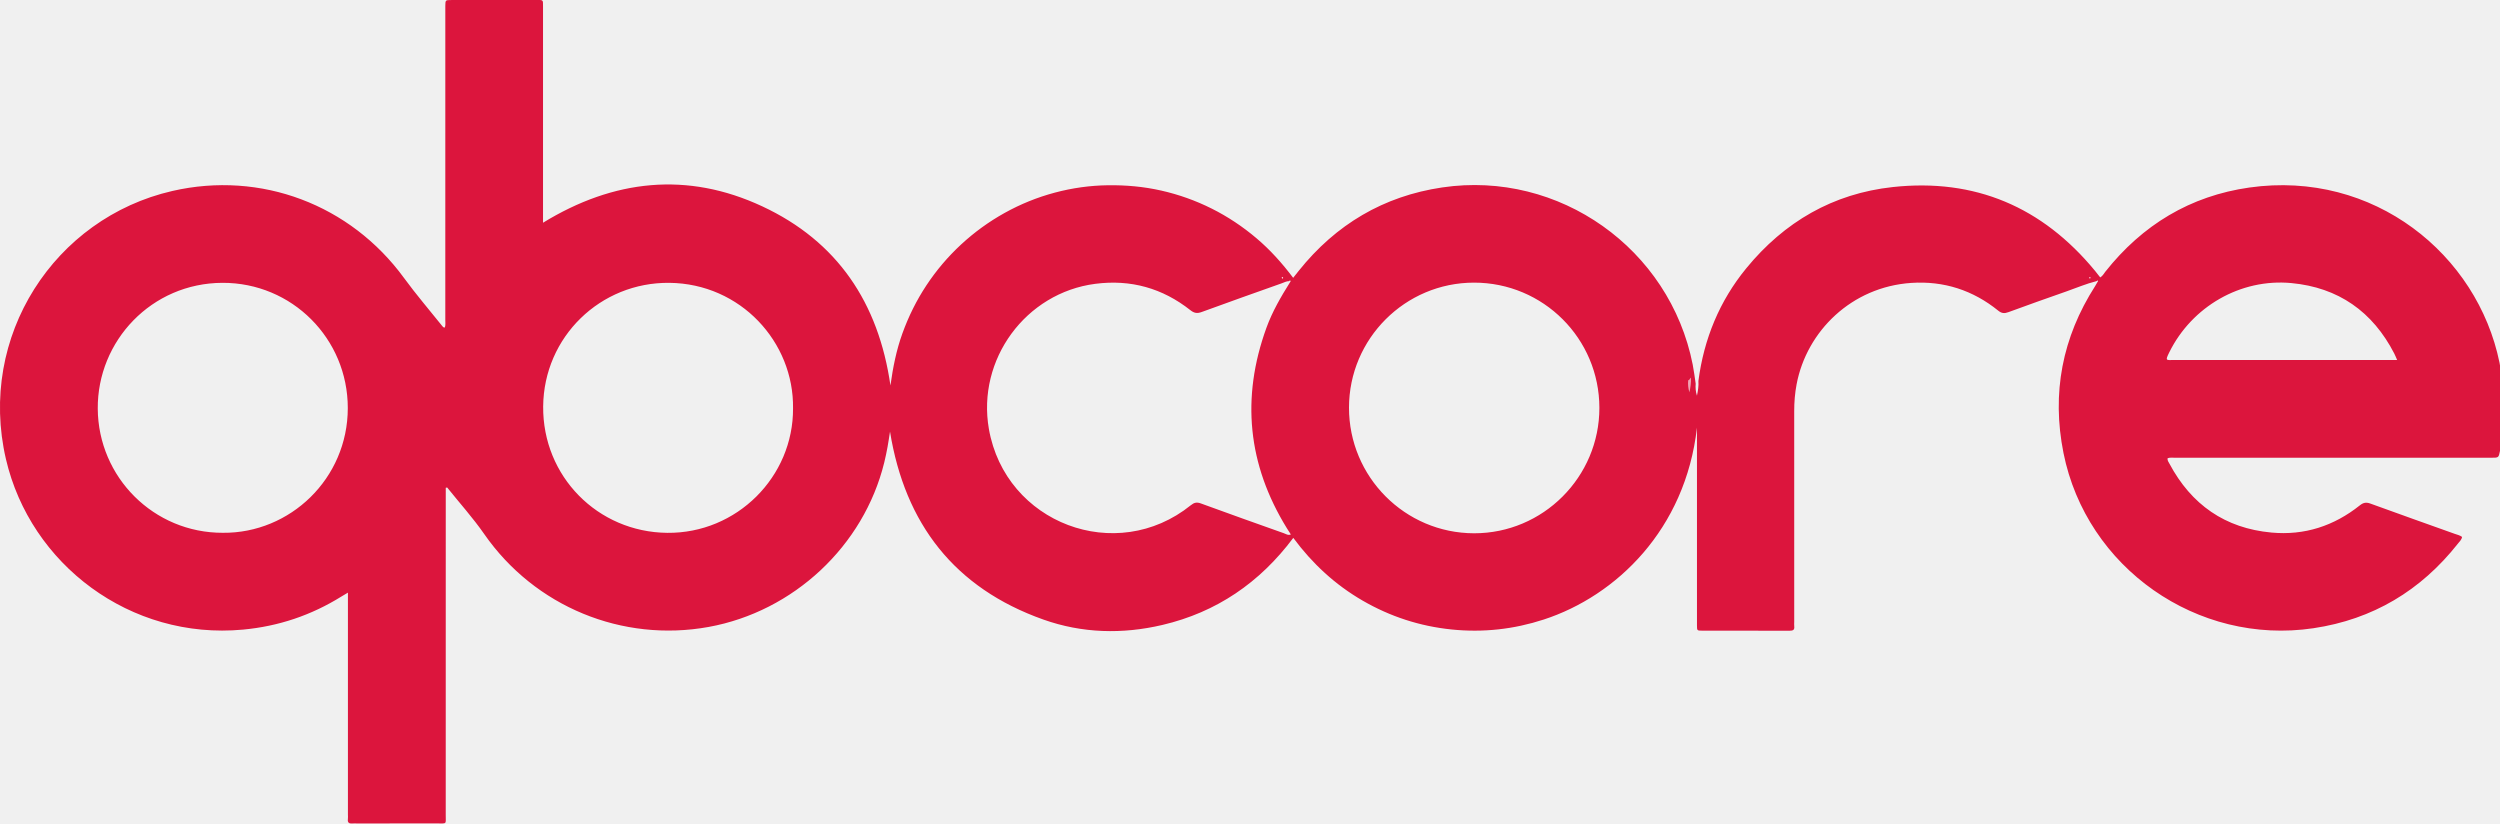
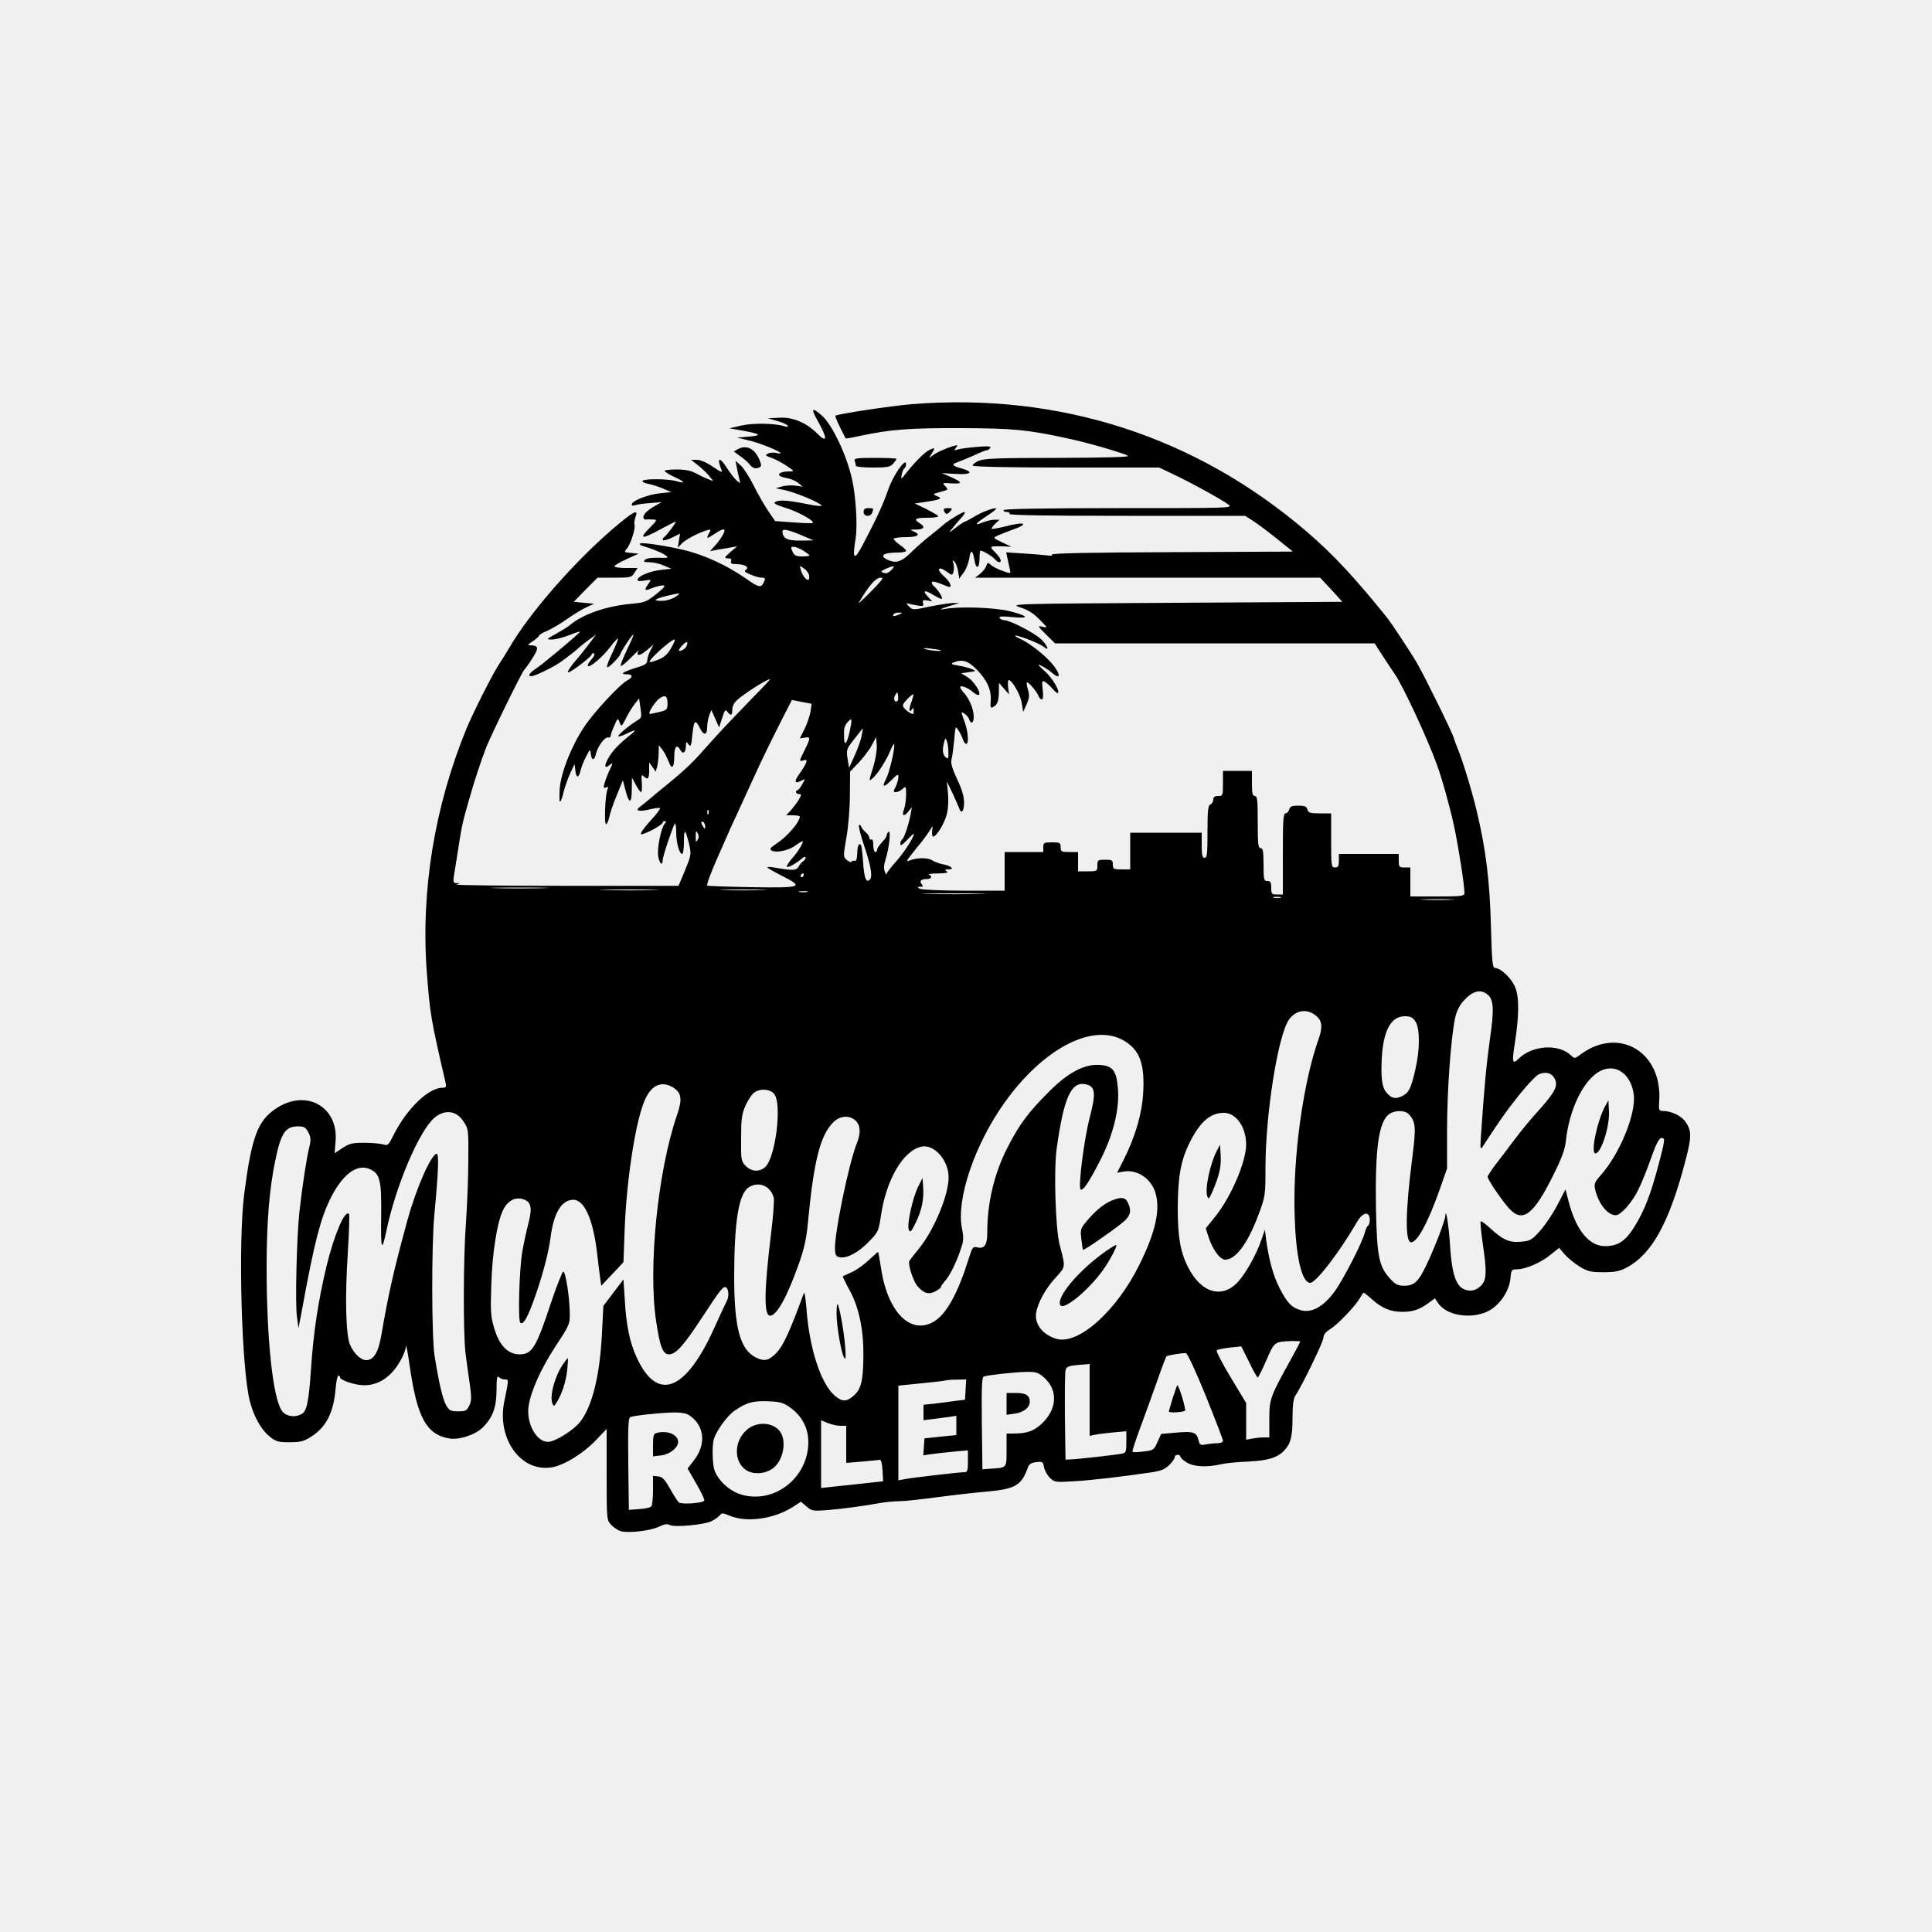
- <svg xmlns="http://www.w3.org/2000/svg" version="1.1" id="Layer_1" x="0px" y="0px" viewBox="0 0 3765.23 1240.26" style="enable-background:new 0 0 3765.23 1240.26;" xml:space="preserve">
-   <style type="text/css">
- 	.st0{fill:#DC153D;}
- 	.st1{fill:#F1A3B3;}
- 	.st2{fill:#FFFEFE;}
- 	.st3{fill:#FFFFFF;}
- </style>
-   <g>
-     <path class="st0" d="M2557.95,573.78c8.29-63.26,31.63-120.3,72.11-169.72c57.22-69.87,130.55-112.52,220.55-122.33   c123.85-13.49,225.35,29.99,304.52,125.97c2.7,3.28,5.27,6.66,8.01,10.13c3.76-2.24,5.35-5.67,7.57-8.47   c55.85-70.58,128-114.29,217.1-126.93c187.17-26.55,343.39,100.75,376.66,263.68c9.06,44.36,9.4,88.62,0.75,132.99   c-2.01,10.29-2.13,10.29-12.71,10.29c-158.66,0-317.33,0-475.99,0.04c-3.93,0-7.94-0.69-11.85,0.68c-0.7,3.36,1.41,5.79,2.76,8.33   c32.91,61.62,83.71,97.18,153.58,103.64c49.72,4.6,94.18-9.93,133.12-40.96c5.36-4.27,9.56-5,15.98-2.66   c42.21,15.42,84.6,30.35,126.9,45.53c3.72,1.34,7.73,2.1,11.09,4.67c-0.65,4.2-3.77,6.93-6.17,9.98   c-55.96,70.88-128.2,114.21-217.76,127.54c-174.73,26.02-341.74-91.01-376.36-263.89c-18.05-90.13-1.89-174.07,47.72-251.51   c1.25-1.96,2.34-4.02,3.5-6.04c0.59-0.79,1.44-1.63,0.05-2.35c-0.25-0.13-0.96,0.65-1.45,1.01c-15.54,3.85-30.23,10.19-45.28,15.45   c-29.23,10.22-58.4,20.59-87.46,31.28c-5.92,2.18-10.1,2-15.29-2.2c-38.18-30.91-82.13-45.1-131.03-41.84   c-89.96,6-157.52,72.74-172.69,152.49c-2.56,13.46-3.65,27.04-3.64,40.75c0.04,105.68,0.02,211.35,0.02,317.03   c0,2.33-0.23,4.69,0.04,7c0.66,5.5-2.05,6.59-6.98,6.57c-44-0.14-88.01-0.06-132.01-0.11c-7.38-0.01-7.49-0.16-7.51-7.89   c-0.07-18.33-0.02-36.67-0.02-55c0-75.34,0-150.68,0-226.02c0-5.61,0-11.23,0-16.84c-17.44,153.4-121.51,253.37-230.7,288.99   c-45.27,14.77-91.6,19.88-139.04,14.98c-47.77-4.93-92.35-19.45-133.87-43.51c-41.16-23.85-75.48-55.41-104.36-94.44   c-50.64,67.64-115.74,111.99-197.04,131.12c-60.39,14.21-120.9,12.65-179.36-8.1c-133.81-47.5-208.46-144.19-230.97-283.05   c-1.19,7.49-2.28,15.33-3.72,23.1c-1.46,7.85-3.06,15.68-4.97,23.44c-30.93,125.92-136.77,224.4-264.44,247.63   c-129.82,23.62-261.85-30.35-338.05-139.94c-17.02-24.47-37.13-46.79-55.81-70.1c-0.7,0.16-1.4,0.31-2.1,0.47   c0,3.79,0,7.58,0,11.36c0,160.35,0.02,320.69-0.04,481.04c-0.01,14.98,2.25,13.06-13.35,13.09c-40.34,0.09-80.67,0.03-121.01,0.03   c-2,0-4.01-0.15-6,0.03c-4.86,0.44-7.76-0.91-7-6.55c0.31-2.29,0.05-4.66,0.05-6.99c0-107.34,0-214.69,0-322.03   c0-3.51,0-7.02,0-12.08c-4.33,2.59-7.12,4.19-9.85,5.89c-45.47,28.28-94.77,44.84-148.18,49.81   c-169.64,15.78-320.08-98.22-357-256.67c-43.13-185.1,73.09-363.24,250.72-403.99c133.2-30.56,268.04,20.52,348.68,130.9   c18.27,25,38.5,48.57,57.87,72.77c0.73,0.92,1.46,2.25,3.78,1.9c1.23-3.64,0.65-7.58,0.65-11.39   c0.03-155.68,0.03-311.36,0.03-467.04c0-2-0.03-4,0-6c0.14-8.6,0.15-8.68,8.9-8.69C722.25,0,764.92,0.01,807.59,0.02   c10.88,0,10.25-0.9,10.25,10.26c0,104.34,0,208.68,0,313.03c0,3.65,0,7.31,0,12.15c106.25-65.16,217.1-77.38,330.06-24.76   c113.29,52.77,175.31,145.42,193.18,269.86c3.79-27.44,8.99-53.42,18.06-78.52c9.22-25.51,21.14-49.61,36.08-72.22   c14.95-22.63,32.37-43.17,52.28-61.6c19.91-18.42,41.71-34.22,65.4-47.43c23.98-13.36,49.24-23.59,75.73-30.67   c26.18-7,52.83-10.74,79.97-11.11c27.1-0.36,53.87,2.02,80.35,8.01c26.46,5.99,51.78,15.02,76.01,27.14   c24.25,12.13,46.63,27.09,67.34,44.61c20.64,17.46,38.6,37.43,55.33,59.67c3.24-4.08,5.87-7.42,8.52-10.73   c55.79-69.66,127.61-112.32,215.91-125.41c176.11-26.1,342.88,92.22,377.33,266.87c1.87,9.47,2.99,19.08,4.46,28.63   c-0.46,6.11-0.06,12.14,1.91,18.13C2557.28,588.56,2558.55,581.27,2557.95,573.78z M1941.55,423.43   c-4.13-0.01-7.69,2.02-11.42,3.35c-40.13,14.28-80.3,28.44-120.28,43.13c-6.81,2.5-11.31,1.76-16.99-2.72   c-42.08-33.21-89.83-46.61-143.11-39.74c-105.02,13.54-178.66,113.9-160.41,218.56c24.81,142.2,191.83,205.38,304.15,114.9   c5.08-4.09,8.98-4.94,15.09-2.7c41.56,15.21,83.25,30.06,124.96,44.86c3.11,1.1,6.24,3.59,10.61,1.91   c-2.24-3.51-4.24-6.54-6.14-9.63c-58.83-95.57-68.92-196.12-30.69-301.55c8.9-24.56,21.96-46.99,35.79-69.01   c0.46-0.65,1.13-1.43,0.33-2.09C1942.67,422.06,1941.96,422.59,1941.55,423.43z M2408.82,614.25   c-0.07-104.33-84.53-188.66-188.87-188.58c-103.74,0.08-188.13,84.45-188.24,188.2c-0.11,104.32,84.26,189.11,188.36,189.3   C2323.96,803.35,2408.88,718.35,2408.82,614.25z M335.51,802.44c101.31,0.99,188.25-81.52,188.3-187.83   c0.05-104.69-84.12-188.96-188.73-188.64c-106.74,0.33-188.57,87.47-187.85,189.55C147.96,719.05,231.75,802.67,335.51,802.44z    M1194.39,614.93c1.38-99.74-78.91-187.79-186.22-188.95c-103.88-1.12-189.18,81.36-190.11,186.13   c-0.93,105.44,82.26,189.34,186.83,190.4C1109.73,803.58,1195,718.04,1194.39,614.93z M3610.32,542.2c-1.9-4.3-2.95-7.06-4.3-9.67   c-32.57-63.24-84.22-99.53-154.96-106.19c-76.54-7.21-149.91,35.36-183.98,104.4c-6.62,13.41-4.38,11.45,6.98,11.45   c108.23,0.02,216.46,0.01,324.69,0.01C3602.06,542.2,3605.37,542.2,3610.32,542.2z" />
-     <path class="st1" d="M2546.62,568.74c0.6,7.49-0.67,14.79-2.19,22.16c-1.97-6-2.37-12.02-1.91-18.13   C2544.89,572.44,2545,569.83,2546.62,568.74z" />
-     <path class="st2" d="M1930.22,418.39c0.41-0.84,1.12-1.37,1.89-0.73c0.8,0.66,0.13,1.44-0.33,2.09   C1931.26,419.3,1930.74,418.84,1930.22,418.39z" />
-     <path class="st3" d="M3146.3,418.34c0.5-0.36,1.2-1.13,1.45-1.01c1.39,0.72,0.54,1.56-0.05,2.35   C3147.21,419.27,3146.74,418.82,3146.3,418.34z" />
+ <svg xmlns="http://www.w3.org/2000/svg" version="1.0" width="1000pt" height="1000pt" viewBox="0 0 1000 1000" preserveAspectRatio="xMidYMid meet">
+   <g transform="translate(0,1000) scale(0.1,-0.1)" fill="#000000" stroke="none">
+     <path d="M4720 7908 c-111 -9 -386 -51 -396 -60 -3 -4 20 -55 53 -117 1 -2 35 4 75 13 156 33 253 41 518 40 272 -1 344 -7 555 -53 101 -21 287 -75 313 -90 11 -7 -105 -10 -359 -11 -315 0 -383 -3 -413 -15 -20 -9 -34 -20 -31 -25 4 -6 187 -10 486 -10 l479 0 67 -32 c87 -40 261 -136 292 -160 23 -18 9 -18 -567 -18 -383 0 -593 -4 -597 -10 -3 -5 3 -10 15 -10 12 0 18 -4 15 -10 -4 -7 201 -10 607 -10 l613 0 36 -23 c20 -12 75 -53 124 -92 l87 -70 -626 -3 c-405 -1 -625 -6 -621 -12 4 -6 -5 -8 -22 -5 -15 2 -70 7 -121 10 l-94 6 7 -33 c4 -18 9 -43 12 -55 5 -23 5 -23 -38 -8 -24 9 -51 22 -60 31 -16 14 -18 14 -24 -5 -3 -11 -18 -30 -32 -41 l-26 -20 893 0 893 0 58 -62 57 -63 -861 -5 c-856 -5 -862 -5 -806 -24 40 -12 70 -32 100 -63 43 -43 43 -44 15 -37 -27 6 -26 5 18 -40 l47 -46 827 0 827 0 44 -68 c24 -37 51 -78 61 -92 44 -65 165 -325 216 -464 27 -73 65 -208 90 -321 22 -101 54 -306 54 -347 0 -16 -13 -18 -140 -18 l-140 0 0 75 0 75 -30 0 c-28 0 -30 3 -30 35 l0 35 -155 0 -155 0 0 -35 c0 -28 -4 -35 -20 -35 -19 0 -20 7 -20 140 l0 140 -59 0 c-50 0 -59 3 -64 20 -4 16 -14 20 -47 20 -33 0 -43 -4 -47 -20 -3 -11 -12 -20 -19 -20 -12 0 -14 -38 -14 -210 l0 -210 -30 0 c-28 0 -30 3 -30 35 0 28 -4 35 -20 35 -18 0 -20 7 -20 85 0 69 -3 85 -15 85 -13 0 -15 22 -15 135 0 113 -2 135 -15 135 -12 0 -15 14 -15 65 l0 65 -75 0 -75 0 0 -65 c0 -63 -1 -65 -25 -65 -18 0 -25 -5 -25 -19 0 -10 -7 -21 -15 -25 -12 -4 -15 -30 -15 -141 0 -113 -2 -135 -15 -135 -12 0 -15 14 -15 65 l0 65 -185 0 -185 0 0 -95 0 -95 -45 0 c-41 0 -45 2 -45 25 0 23 -4 25 -40 25 -38 0 -40 -2 -40 -30 0 -29 -1 -30 -50 -30 l-50 0 0 50 0 50 -45 0 c-41 0 -45 2 -45 25 0 23 -4 25 -45 25 -41 0 -45 -2 -45 -25 l0 -25 -100 0 -100 0 0 -100 0 -100 -212 0 c-120 0 -220 5 -228 10 -13 8 -12 10 4 10 14 0 16 3 7 13 -14 17 -4 27 26 27 24 0 31 15 11 23 -7 3 14 6 47 6 43 1 56 4 45 11 -12 8 -10 10 8 10 35 0 17 18 -26 26 -20 4 -47 14 -59 22 -23 14 -80 13 -118 -3 -15 -7 -12 2 15 35 19 25 37 47 40 50 11 11 57 76 64 90 3 8 4 0 1 -17 -2 -18 0 -33 5 -33 17 0 57 65 70 113 8 29 10 72 7 110 l-6 62 29 -60 c15 -33 31 -68 34 -77 11 -34 26 -18 26 27 0 32 -11 70 -36 122 -26 56 -34 84 -29 102 4 14 10 60 14 101 6 73 6 74 22 50 9 -14 19 -35 23 -47 4 -13 12 -23 17 -23 15 0 10 67 -10 119 -18 49 -18 49 0 38 11 -7 22 -20 25 -29 9 -29 24 -21 24 12 0 38 -22 92 -49 122 -12 12 -21 26 -21 31 0 13 42 -3 67 -26 13 -11 26 -17 30 -13 12 12 -27 71 -60 92 l-32 19 40 6 c39 5 39 6 15 16 -14 6 -45 14 -70 18 -36 6 -41 9 -25 16 46 18 74 10 120 -36 54 -55 77 -106 73 -162 -3 -35 -1 -40 13 -32 22 11 29 32 29 82 l1 42 26 -30 26 -29 -5 37 c-2 20 -1 37 3 37 17 0 59 -72 67 -116 l8 -49 18 40 c14 32 15 47 7 74 -6 19 -8 37 -6 39 6 6 53 -49 60 -70 4 -10 11 -18 17 -18 7 0 9 17 5 50 -5 45 -4 49 11 41 9 -5 27 -21 40 -36 13 -15 25 -25 28 -22 11 10 -29 77 -65 110 -23 20 -39 37 -36 37 9 0 49 -24 72 -44 40 -34 45 -12 8 37 -38 50 -125 119 -178 142 -18 8 -27 14 -20 15 21 0 127 -42 146 -58 32 -28 19 8 -15 40 -35 33 -161 98 -190 98 -9 0 -20 5 -24 11 -5 9 12 10 66 5 91 -9 86 5 -12 30 -76 20 -266 26 -338 12 -40 -8 -16 4 40 20 l35 10 -30 1 c-16 0 -70 -8 -120 -18 -89 -19 -90 -19 -110 0 -14 14 -15 19 -5 15 8 -2 30 -7 49 -10 29 -5 33 -3 29 12 -4 15 -1 18 21 14 l26 -5 -24 27 c-29 31 -14 34 31 6 18 -11 37 -20 41 -20 11 0 -13 42 -36 63 -11 9 -17 20 -13 24 6 6 21 2 79 -22 30 -13 19 21 -18 53 -41 36 -28 55 15 23 28 -20 29 -20 35 -1 4 11 3 30 0 43 -6 17 -5 20 5 10 7 -7 16 -29 19 -50 l6 -38 24 33 c13 18 25 51 28 72 7 49 18 44 27 -10 8 -51 26 -43 26 11 0 21 2 39 5 39 13 0 62 -30 74 -44 8 -9 17 -16 22 -16 17 0 9 22 -20 51 -32 32 -31 33 44 31 l40 -2 -48 23 c-47 22 -48 23 -25 34 13 6 46 19 73 29 98 34 73 47 -37 18 -33 -8 -62 -13 -65 -11 -2 3 6 14 18 26 l23 21 -27 0 c-15 0 -43 -7 -63 -15 -46 -19 -35 -4 26 36 28 18 48 34 46 37 -8 7 -79 -20 -118 -45 -21 -12 -40 -23 -44 -23 -3 0 -25 -14 -48 -32 -34 -27 -38 -28 -21 -8 11 14 33 40 49 58 17 17 24 32 17 32 -11 0 -98 -54 -111 -69 -3 -3 -30 -25 -60 -49 -30 -23 -75 -63 -100 -87 -52 -52 -79 -62 -120 -45 -52 22 -31 40 46 40 24 0 44 4 44 9 0 5 -15 19 -34 32 -19 13 -32 27 -30 31 3 4 32 8 65 8 61 0 77 13 37 30 -20 8 -18 9 15 9 41 1 48 14 17 33 -33 21 -23 28 41 28 33 0 58 4 55 9 -3 5 -32 21 -63 37 l-58 28 55 8 c78 12 91 18 60 30 -24 10 -24 11 18 22 41 11 42 12 25 29 -17 18 -16 19 34 15 59 -3 56 6 -10 35 l-42 18 73 -4 c79 -5 94 10 30 28 -48 13 -55 22 -26 31 12 4 51 20 85 35 33 16 66 29 72 29 5 0 13 5 17 12 5 8 -12 10 -67 5 -41 -3 -85 -9 -99 -13 -22 -7 -24 -6 -12 9 12 14 11 15 -15 8 -42 -13 -86 -33 -108 -50 -19 -16 -19 -15 -2 12 19 30 16 33 -16 16 -25 -14 -68 -57 -114 -114 -29 -38 -31 -38 -26 -12 3 15 9 30 14 33 5 3 9 13 9 22 -1 37 -68 -59 -94 -136 -26 -75 -59 -146 -133 -287 -43 -80 -52 -70 -34 40 10 68 1 220 -20 310 -28 122 -103 279 -154 323 -54 48 -60 39 -20 -31 48 -86 47 -112 -2 -64 -58 59 -129 89 -199 85 l-59 -3 48 -14 c26 -7 50 -18 54 -24 4 -7 -2 -8 -18 -3 -51 16 -165 17 -224 3 l-60 -14 69 -12 c94 -17 103 -25 31 -31 l-60 -5 58 -14 c55 -12 167 -57 167 -67 0 -2 -11 -2 -24 2 -14 3 -32 1 -42 -4 -14 -8 -12 -11 17 -21 19 -6 54 -25 79 -41 42 -28 43 -30 18 -30 -63 0 -77 -24 -19 -34 21 -3 49 -15 62 -25 l24 -20 -35 5 c-19 3 -51 2 -70 -3 l-35 -10 52 -11 c56 -13 176 -63 186 -79 3 -5 -33 -1 -81 9 -97 19 -140 22 -161 9 -9 -6 8 -15 56 -30 65 -20 150 -67 140 -78 -3 -2 -48 -1 -100 3 l-95 7 -35 51 c-19 28 -53 87 -75 131 -22 44 -52 91 -67 105 l-28 25 6 -31 c3 -18 9 -45 13 -60 7 -29 7 -29 -13 -11 -12 10 -33 38 -49 63 -40 63 -56 58 -29 -10 6 -14 -5 -9 -45 18 -32 22 -64 36 -82 36 l-31 0 37 -29 c20 -16 46 -41 57 -55 l21 -26 -25 9 c-13 5 -42 19 -63 30 -27 15 -57 21 -101 21 -35 0 -63 -3 -63 -7 1 -5 23 -19 51 -32 56 -26 60 -36 8 -21 -42 12 -166 13 -173 1 -3 -5 10 -12 29 -15 20 -4 54 -15 77 -25 l43 -18 -57 -6 c-63 -6 -148 -39 -148 -58 0 -7 7 -8 18 -4 9 4 44 9 77 11 l60 5 -30 -17 c-42 -23 -65 -45 -65 -61 0 -8 6 -13 13 -12 6 1 23 1 37 0 23 -1 22 -3 -20 -46 -55 -56 -38 -57 58 -5 40 22 76 40 79 40 7 0 -47 -72 -61 -82 -6 -4 -7 -10 -4 -14 4 -3 25 3 48 14 l40 20 -6 -37 -6 -36 20 21 c20 21 86 56 130 69 21 6 23 5 13 -13 -17 -32 -14 -33 25 -7 36 24 54 31 54 19 0 -12 -24 -51 -49 -78 l-26 -29 40 8 c22 3 54 9 70 12 l30 5 -35 -30 c-32 -28 -33 -31 -13 -32 16 0 21 -4 17 -15 -5 -11 2 -15 27 -15 44 0 70 -16 50 -29 -11 -7 -6 -13 24 -25 20 -9 46 -16 56 -16 22 0 23 -4 9 -30 -12 -23 -27 -19 -90 26 -96 67 -216 123 -324 148 -87 21 -215 40 -223 33 -3 -4 0 -8 8 -11 49 -14 109 -38 125 -51 17 -12 13 -14 -38 -12 -35 1 -62 -3 -69 -10 -10 -11 -6 -13 23 -13 19 0 53 -8 74 -17 l39 -17 -55 -6 c-57 -6 -120 -33 -120 -51 0 -7 13 -9 36 -4 36 6 36 6 20 -17 -24 -34 -20 -39 19 -22 19 7 44 14 56 14 16 0 9 -10 -33 -44 -51 -41 -61 -45 -129 -51 -132 -12 -252 -54 -320 -111 -8 -8 -40 -27 -70 -44 -53 -29 -53 -30 -21 -30 18 0 60 11 95 25 34 14 55 19 47 12 -46 -44 -190 -163 -222 -185 -37 -24 -49 -42 -28 -42 19 0 121 50 157 77 56 42 74 56 92 73 9 8 32 26 51 40 l35 25 -30 -40 c-16 -22 -51 -66 -78 -97 -27 -32 -43 -58 -36 -58 15 0 116 77 122 93 2 7 8 9 12 4 5 -4 -2 -18 -15 -32 -13 -14 -20 -28 -17 -32 10 -10 77 47 117 100 19 25 36 44 38 42 3 -2 -10 -34 -27 -71 -40 -85 -39 -96 4 -54 19 19 35 38 35 42 0 5 16 32 35 61 45 66 44 55 -1 -39 -20 -42 -34 -78 -31 -81 3 -3 27 17 54 44 26 26 45 44 41 39 -5 -6 -8 -14 -8 -18 0 -15 18 -8 51 19 l32 27 -17 -32 c-9 -17 -16 -40 -16 -51 0 -16 -12 -24 -57 -37 -68 -21 -88 -34 -50 -34 33 0 35 -15 5 -31 -38 -19 -174 -165 -224 -241 -67 -100 -120 -236 -127 -320 -2 -38 -2 -68 2 -68 3 0 12 22 18 50 7 27 22 71 34 97 l23 48 4 -32 c4 -42 18 -42 27 -1 4 18 17 50 29 73 21 39 21 40 24 13 4 -36 19 -36 27 1 8 37 47 89 63 84 6 -3 12 1 13 9 0 7 9 31 19 53 17 39 18 40 27 16 10 -24 10 -23 33 21 12 25 33 59 45 74 l23 29 7 -50 c7 -41 5 -51 -10 -60 -38 -22 -105 -76 -105 -85 0 -4 18 0 40 11 55 27 59 24 14 -12 -22 -17 -51 -44 -67 -61 -49 -53 -75 -123 -32 -88 19 16 19 11 -1 -28 -8 -18 -19 -46 -24 -63 -8 -26 -7 -30 7 -25 12 5 13 2 7 -11 -12 -28 -18 -187 -6 -179 5 3 12 20 16 38 3 18 20 68 38 111 l32 78 12 -46 c19 -77 34 -79 34 -4 l1 64 20 -37 c11 -21 23 -38 27 -38 4 0 6 21 4 48 -3 38 -2 45 9 35 22 -22 29 -15 29 29 l0 42 17 -24 17 -24 7 24 c4 14 7 45 8 69 l1 44 19 -24 c10 -13 24 -41 32 -61 16 -45 29 -32 29 29 0 48 14 63 30 33 14 -26 30 -17 30 18 1 25 2 25 14 9 12 -15 14 -8 20 54 8 73 15 78 40 28 18 -37 36 -35 36 5 0 19 5 47 11 63 l11 28 20 -45 20 -45 16 49 c13 41 17 46 27 32 16 -21 25 -20 25 3 0 34 11 50 59 84 62 46 149 95 134 77 -6 -8 -67 -71 -134 -140 -67 -69 -147 -154 -178 -190 -80 -91 -115 -126 -211 -205 -47 -38 -94 -77 -105 -87 -11 -9 -29 -24 -40 -32 -31 -22 -11 -29 45 -16 28 7 53 10 56 7 3 -3 -20 -34 -52 -68 -32 -35 -52 -65 -46 -67 14 -4 112 48 112 60 0 4 5 8 11 8 8 0 8 -4 -1 -14 -19 -24 -40 -128 -33 -168 6 -38 23 -53 23 -20 0 19 54 179 63 189 4 3 7 -16 7 -44 0 -54 16 -113 31 -113 5 0 9 28 9 62 0 72 7 70 26 -8 13 -56 12 -59 -20 -138 l-34 -81 -586 0 c-322 0 -576 3 -564 7 22 6 22 6 2 7 -21 1 -21 2 -7 84 7 45 18 114 24 152 6 39 17 90 24 115 7 25 18 63 24 85 24 87 63 203 87 265 32 79 183 387 198 404 6 6 26 33 43 61 33 51 31 64 -12 65 -16 0 -14 4 13 21 17 12 32 25 32 29 0 4 18 15 40 24 22 9 69 36 105 62 36 25 82 53 103 62 l37 17 -52 5 -53 5 61 63 62 62 87 0 c82 0 89 1 104 25 l16 25 -60 0 c-33 0 -60 4 -60 9 0 4 28 21 63 37 l62 28 -38 4 c-36 3 -38 5 -24 20 20 22 48 108 41 125 -2 7 0 26 5 40 18 46 -10 31 -119 -62 -204 -176 -432 -437 -535 -616 -16 -27 -40 -65 -52 -83 -31 -46 -135 -252 -168 -332 -166 -405 -237 -839 -206 -1260 17 -221 20 -240 98 -577 4 -19 1 -23 -16 -23 -73 0 -184 -107 -253 -243 -28 -56 -31 -58 -56 -50 -15 4 -59 8 -98 8 -60 0 -77 -4 -111 -27 l-41 -27 5 62 c15 182 -157 274 -312 167 -92 -63 -123 -147 -161 -440 -32 -251 -14 -912 30 -1076 21 -78 58 -144 100 -178 34 -28 45 -31 104 -31 57 0 74 4 113 29 77 49 116 125 126 248 3 38 10 68 14 68 5 0 9 -4 9 -9 0 -15 78 -41 126 -41 79 0 148 50 194 141 11 21 21 49 21 61 1 13 10 -34 20 -105 38 -262 85 -350 201 -372 51 -10 136 17 175 55 53 52 73 105 73 195 0 61 3 76 12 67 7 -7 21 -12 31 -12 21 0 21 3 -3 -115 -39 -192 86 -366 245 -340 62 9 164 72 228 139 l57 60 0 -236 c0 -235 0 -235 24 -261 13 -14 36 -29 51 -33 42 -10 154 3 196 24 26 13 42 16 55 9 24 -14 181 1 218 20 17 9 36 23 42 30 9 13 15 13 50 -2 87 -37 228 -18 326 44 l44 28 29 -25 c27 -23 33 -24 110 -18 82 7 178 20 274 37 30 5 75 9 100 9 25 0 114 10 196 21 83 11 198 24 257 29 142 13 175 32 207 121 7 21 18 28 45 31 32 4 35 2 40 -27 4 -18 17 -42 31 -55 23 -22 30 -23 123 -17 89 5 236 22 401 46 48 7 71 16 92 37 16 15 29 34 29 41 0 7 7 13 15 13 8 0 15 -5 15 -10 0 -6 15 -19 33 -30 36 -22 103 -26 177 -9 25 6 88 12 141 14 102 5 151 20 186 57 34 36 43 72 43 171 0 62 5 99 14 112 33 48 146 280 146 301 0 15 11 29 33 43 39 24 124 112 152 156 10 17 20 32 22 34 1 2 21 -13 44 -34 53 -47 96 -65 158 -65 55 0 89 12 137 47 l31 23 17 -25 c46 -70 191 -87 275 -32 53 36 93 99 99 160 4 44 6 47 33 47 45 0 126 35 174 75 l45 36 30 -35 c17 -19 52 -47 78 -63 40 -24 57 -28 122 -28 59 0 84 5 119 24 131 69 221 232 305 554 32 122 32 153 2 198 -23 34 -75 59 -122 59 -17 0 -19 6 -16 49 18 255 -207 390 -406 244 -30 -23 -33 -23 -49 -7 -64 63 -202 55 -274 -17 -31 -31 -34 -16 -18 83 22 142 23 238 1 289 -20 47 -75 99 -104 99 -13 0 -16 33 -21 218 -6 230 -26 396 -73 592 -25 106 -75 269 -99 325 -7 17 -16 41 -20 55 -8 29 -153 324 -192 390 -30 52 -133 208 -156 236 -165 205 -280 328 -412 441 -575 494 -1281 722 -2045 661z m-563 -682 l54 -23 -67 -1 c-69 -1 -93 11 -94 47 0 16 30 10 107 -23z m1 -76 c17 -11 32 -22 32 -25 0 -3 -17 -5 -38 -5 -32 0 -41 5 -50 25 -10 21 -9 25 6 25 9 0 32 -9 50 -20z m30 -129 c6 -42 -29 -19 -43 29 -7 24 -7 24 16 8 13 -8 25 -25 27 -37z m425 28 c-15 -15 -27 -19 -40 -14 -16 6 -14 9 12 21 44 19 52 17 28 -7z m-54 -56 c-25 -31 -123 -128 -114 -113 51 88 88 130 113 130 12 0 12 -3 1 -17z m-1064 -83 c-17 -11 -47 -20 -69 -20 -50 0 -41 9 26 26 73 17 77 17 43 -6z m1160 -90 c-28 -12 -37 -12 -30 0 3 6 16 10 28 9 21 0 21 -1 2 -9z m-1181 -174 c-18 -32 -36 -48 -66 -60 -22 -9 -43 -15 -45 -12 -9 9 110 116 129 116 4 0 -4 -20 -18 -44z m80 11 c-5 -15 -33 -31 -40 -24 -2 2 6 14 17 26 23 24 33 23 23 -2z m1315 -23 c8 -7 -54 -2 -79 6 -17 6 -9 7 25 3 28 -3 52 -7 54 -9z m-223 -261 c-13 -14 -25 9 -13 28 12 20 12 20 15 -1 2 -12 1 -24 -2 -27z m70 -11 c-9 -23 -11 -42 -6 -42 4 0 11 6 13 13 3 6 6 2 6 -11 1 -19 -2 -21 -17 -13 -10 5 -25 17 -32 26 -11 13 -9 20 15 45 16 17 30 28 32 26 2 -1 -3 -22 -11 -44z m-1261 -3 c0 -32 -3 -35 -45 -45 -25 -6 -46 -10 -48 -9 -8 7 30 65 50 79 31 22 43 15 43 -25z m740 -43 c-4 -23 -18 -63 -31 -90 l-24 -48 25 4 c31 6 31 -2 0 -64 -30 -60 -30 -61 -5 -53 25 8 18 -13 -22 -70 -30 -40 -25 -55 11 -35 20 10 20 10 3 -20 -9 -16 -20 -30 -24 -30 -5 0 -8 -4 -8 -10 0 -5 7 -10 16 -10 13 0 13 -4 -2 -30 -10 -16 -29 -41 -41 -55 l-24 -25 36 0 c19 0 35 -3 35 -7 -2 -29 -65 -103 -119 -138 -35 -24 -40 -30 -26 -38 22 -12 82 0 115 22 50 35 53 35 36 2 -9 -17 -30 -47 -48 -66 -17 -20 -28 -38 -25 -41 6 -6 43 14 75 40 12 11 22 14 22 8 0 -6 -6 -15 -12 -19 -7 -4 -18 -17 -24 -28 -12 -21 -29 -22 -116 -7 -27 5 -48 6 -47 3 0 -3 33 -22 72 -42 121 -61 111 -65 -150 -61 -125 2 -230 6 -232 8 -5 4 16 62 58 157 12 26 30 68 42 95 11 26 31 70 44 97 13 28 38 82 55 120 76 167 95 206 144 305 29 58 62 124 74 146 l21 41 51 -10 51 -10 -6 -41z m204 -97 c-14 -67 -29 -86 -30 -38 -2 49 1 62 19 82 22 25 24 17 11 -44z m61 -26 c-3 -21 -20 -67 -36 -103 l-29 -64 -8 47 c-7 46 -6 50 35 102 24 30 43 55 44 55 1 0 -2 -17 -6 -37z m61 -159 c-25 -79 -25 -80 -5 -63 26 21 72 94 93 145 11 27 20 40 20 29 0 -35 -25 -140 -42 -175 -24 -46 -14 -49 28 -7 32 32 35 33 35 14 0 -12 -7 -34 -14 -49 -13 -25 -13 -28 1 -28 9 0 25 7 35 17 17 15 18 14 18 -30 0 -25 -5 -58 -10 -73 -14 -36 -3 -45 21 -15 l19 23 -6 -33 c-9 -52 -34 -128 -45 -134 -5 -4 -9 -14 -9 -23 0 -12 10 -6 35 20 19 21 35 35 35 32 0 -19 -51 -97 -91 -142 -27 -30 -49 -59 -50 -65 0 -7 -4 -2 -9 11 -7 15 -5 37 4 65 18 55 28 150 16 142 -6 -4 -10 -11 -10 -16 0 -6 -6 -17 -12 -24 -30 -33 -38 -45 -38 -55 0 -5 -4 -10 -10 -10 -5 0 -10 16 -10 36 0 21 -4 33 -10 29 -5 -3 -10 0 -10 7 0 8 -8 21 -19 30 -10 8 -21 22 -23 29 -3 8 -8 11 -12 8 -4 -3 9 -54 29 -113 36 -109 43 -160 24 -172 -18 -11 -26 13 -32 98 -3 44 -8 82 -11 85 -11 11 -18 -5 -19 -46 -1 -27 -6 -40 -14 -37 -6 3 -13 1 -15 -4 -2 -5 -12 -1 -24 8 -20 17 -20 18 -3 117 10 56 18 153 18 221 l1 120 45 47 c24 26 55 66 67 89 l23 43 3 -42 c2 -23 -6 -72 -17 -109z m388 72 c1 -33 -1 -37 -14 -26 -16 13 -19 40 -8 79 6 23 7 23 14 5 4 -10 8 -36 8 -58z m-1242 -318 c-3 -8 -6 -5 -6 6 -1 11 2 17 5 13 3 -3 4 -12 1 -19z m-17 -66 c0 -15 -2 -15 -10 -2 -13 20 -13 33 0 25 6 -3 10 -14 10 -23z m-39 -69 c-9 -15 -10 -12 -10 17 0 29 1 32 10 18 7 -12 7 -24 0 -35z m549 -183 c0 -5 -5 -10 -11 -10 -5 0 -7 5 -4 10 3 6 8 10 11 10 2 0 4 -4 4 -10z m-1347 -67 c-68 -2 -178 -2 -245 0 -68 1 -13 3 122 3 135 0 190 -2 123 -3z m570 -10 c-67 -2 -179 -2 -250 0 -70 1 -15 3 122 3 138 0 195 -2 128 -3z m565 0 c-53 -2 -143 -2 -200 0 -57 1 -13 3 97 3 110 0 156 -2 103 -3z m230 -10 c-10 -2 -28 -2 -40 0 -13 2 -5 4 17 4 22 1 32 -1 23 -4z m895 -10 c-72 -2 -194 -2 -270 0 -76 1 -16 3 132 3 149 0 211 -2 138 -3z m1555 -20 c-10 -2 -26 -2 -35 0 -10 3 -2 5 17 5 19 0 27 -2 18 -5z m885 -10 c-40 -2 -106 -2 -145 0 -40 1 -8 3 72 3 80 0 112 -2 73 -3z m187 -491 c32 -26 34 -79 11 -237 -17 -123 -28 -232 -46 -500 -4 -58 -3 -67 8 -52 6 10 36 55 66 100 80 122 199 267 229 278 36 14 66 4 80 -26 17 -36 0 -68 -79 -157 -37 -40 -96 -111 -131 -158 -35 -47 -81 -107 -101 -133 -20 -27 -37 -53 -37 -58 0 -15 78 -129 113 -166 68 -73 125 -30 224 169 47 94 63 137 68 183 17 163 92 317 177 361 80 42 160 -14 174 -120 14 -100 -74 -314 -176 -425 -25 -29 -30 -40 -24 -65 16 -75 65 -136 107 -136 26 0 83 64 116 130 15 30 45 103 66 163 33 95 49 119 67 102 3 -3 -1 -29 -8 -58 -48 -192 -78 -279 -125 -364 -57 -102 -97 -133 -172 -133 -81 0 -149 82 -187 228 l-17 66 -42 -81 c-23 -44 -63 -104 -89 -133 -43 -48 -52 -53 -98 -57 -60 -6 -95 9 -160 69 -25 23 -47 39 -50 36 -3 -3 2 -53 10 -111 23 -152 21 -193 -9 -222 -14 -15 -36 -25 -52 -25 -70 0 -97 59 -108 241 -7 102 -22 193 -24 146 -1 -24 -56 -167 -97 -253 -42 -88 -64 -109 -116 -109 -33 0 -46 7 -73 37 -58 63 -68 115 -73 363 -5 312 14 450 69 489 31 21 82 20 102 -2 35 -39 37 -66 17 -224 -36 -279 -38 -438 -6 -438 32 0 86 100 146 268 l40 114 0 201 c0 197 19 468 41 575 7 35 22 66 42 89 48 54 89 66 127 35z m-883 -114 c27 -25 29 -58 7 -119 -72 -203 -124 -548 -124 -829 0 -260 32 -429 82 -430 29 0 152 160 243 317 30 51 65 55 65 8 0 -13 -4 -26 -9 -29 -5 -3 -12 -18 -16 -33 -12 -52 -113 -248 -158 -309 -58 -79 -120 -112 -176 -95 -46 13 -70 39 -109 116 -31 60 -54 143 -68 245 l-7 55 -18 -52 c-25 -73 -75 -164 -116 -212 -82 -96 -194 -67 -263 69 -41 80 -54 157 -54 310 1 163 16 245 63 339 54 106 106 151 176 151 63 0 115 -74 115 -164 0 -89 -78 -271 -160 -373 l-49 -61 16 -49 c20 -61 58 -113 84 -113 55 0 117 83 173 233 35 94 36 99 36 242 0 279 65 688 122 768 37 52 99 58 145 15z m509 -25 c24 -35 24 -145 0 -248 -23 -100 -34 -121 -68 -138 -35 -17 -55 -13 -80 16 -25 28 -31 75 -26 181 8 142 48 216 119 216 29 0 41 -6 55 -27z m-1511 -98 c84 -48 111 -121 102 -273 -6 -106 -41 -227 -102 -347 l-33 -65 34 6 c67 12 139 -33 163 -105 29 -88 3 -207 -82 -378 -118 -239 -315 -415 -428 -383 -72 21 -115 76 -106 135 9 53 48 124 100 181 54 60 53 50 21 174 -21 86 -30 381 -15 493 38 271 76 353 154 334 47 -12 50 -46 17 -173 -29 -111 -60 -357 -47 -370 11 -12 44 37 102 151 68 132 101 268 91 375 -8 90 -27 114 -96 118 -78 5 -162 -40 -259 -137 -112 -112 -156 -172 -219 -296 -67 -133 -102 -282 -102 -436 0 -63 -15 -85 -53 -75 -21 5 -25 0 -44 -62 -55 -175 -114 -283 -177 -321 -121 -75 -243 47 -276 277 -7 45 -14 82 -15 82 -2 0 -24 -20 -49 -43 -25 -24 -65 -52 -88 -62 -24 -11 -44 -20 -46 -21 -1 -1 15 -35 37 -75 47 -86 71 -204 70 -333 -1 -128 -11 -175 -48 -208 -39 -35 -61 -35 -100 -2 -72 60 -133 248 -147 454 -5 57 -10 87 -14 75 -70 -192 -106 -271 -140 -306 -40 -42 -64 -48 -110 -24 -79 41 -109 152 -110 408 0 293 23 437 75 471 52 34 114 8 130 -54 3 -14 -3 -97 -14 -185 -36 -294 -38 -425 -5 -425 34 0 87 95 149 269 27 75 39 131 46 205 31 331 65 464 136 531 34 31 81 33 111 5 26 -24 28 -65 8 -115 -42 -101 -121 -486 -114 -557 2 -27 8 -34 30 -36 37 -4 95 28 149 85 44 45 47 53 58 126 27 190 115 341 210 362 66 14 141 -70 141 -159 0 -92 -75 -272 -153 -368 -24 -29 -46 -58 -50 -64 -9 -15 19 -104 41 -130 32 -38 58 -46 92 -29 16 9 30 19 30 23 0 5 9 17 19 29 25 26 59 93 82 162 17 48 18 62 8 113 -30 152 66 435 222 653 200 279 454 411 614 320z m-2334 -242 c47 -28 52 -61 23 -145 -99 -288 -150 -786 -108 -1066 20 -134 35 -172 67 -172 35 0 76 46 167 185 101 154 114 170 128 161 15 -9 16 -50 2 -74 -5 -9 -32 -67 -60 -129 -150 -336 -298 -393 -405 -158 -35 75 -54 167 -61 296 l-7 107 -52 -69 -52 -68 -7 -138 c-11 -221 -49 -378 -112 -461 -35 -45 -131 -105 -168 -105 -60 0 -113 97 -100 185 12 79 64 194 139 309 73 111 75 115 74 174 -1 84 -22 216 -34 213 -5 -2 -34 -74 -63 -161 -77 -233 -98 -267 -163 -267 -59 0 -104 45 -130 132 -19 62 -21 86 -16 231 5 165 31 328 63 388 21 42 57 62 94 54 48 -11 57 -41 36 -123 -10 -37 -24 -103 -32 -147 -16 -87 -24 -358 -11 -371 13 -13 33 18 62 95 48 128 84 261 95 348 16 125 57 193 118 193 57 0 103 -104 123 -280 6 -52 13 -111 16 -130 l5 -35 58 61 57 61 6 164 c10 272 60 588 110 687 33 67 83 87 138 55z m525 -34 c44 -48 8 -336 -47 -381 -31 -26 -71 -22 -100 8 -23 24 -24 32 -23 142 0 100 3 125 23 170 13 29 33 59 45 67 30 22 80 19 102 -6z m-1608 -142 c27 -40 27 -43 26 -201 0 -89 -6 -233 -12 -321 -14 -183 -15 -564 -3 -675 5 -41 15 -113 22 -160 10 -72 10 -90 -2 -115 -13 -27 -19 -30 -58 -30 -39 0 -46 4 -62 32 -18 33 -38 118 -60 258 -15 99 -16 564 -1 725 22 235 25 323 11 318 -31 -10 -105 -180 -150 -343 -69 -253 -97 -373 -134 -589 -16 -96 -40 -136 -80 -136 -28 0 -63 34 -83 79 -22 52 -27 239 -12 474 7 109 10 201 6 204 -21 22 -77 -109 -116 -271 -43 -179 -68 -345 -80 -528 -12 -177 -22 -223 -50 -238 -34 -18 -77 -12 -99 15 -48 62 -81 367 -81 745 0 231 14 408 45 554 29 141 52 176 117 176 32 0 40 -5 54 -31 13 -26 14 -39 5 -76 -13 -50 -37 -205 -51 -333 -14 -127 -23 -476 -13 -545 l8 -60 19 100 c62 339 93 459 142 563 63 130 138 189 205 162 56 -24 64 -55 62 -245 -3 -172 3 -190 26 -80 48 233 168 517 248 588 53 46 114 40 151 -16z m4332 -1141 c0 -2 -20 -40 -44 -84 -112 -202 -116 -212 -116 -317 l0 -95 -29 0 c-16 0 -43 -3 -60 -6 l-31 -6 0 95 0 95 -80 133 c-44 73 -77 136 -72 140 4 4 34 10 67 14 l60 6 40 -80 c21 -45 42 -81 45 -81 3 0 23 40 45 90 42 97 41 95 133 99 23 0 42 -1 42 -3z m-489 -281 c49 -121 89 -226 89 -232 0 -8 -12 -13 -29 -13 -16 0 -42 -3 -59 -6 -27 -6 -32 -3 -38 19 -10 44 -26 50 -114 42 l-80 -7 -19 -42 c-18 -41 -21 -43 -72 -49 -29 -4 -55 -4 -57 -2 -3 3 14 55 37 117 23 62 63 172 88 243 25 72 48 132 50 134 4 6 84 19 101 17 8 0 52 -95 103 -221z m-601 -21 l0 -186 28 6 c15 3 57 8 95 12 l67 6 0 -56 c0 -50 -2 -56 -22 -60 -28 -6 -233 -29 -268 -30 l-25 -1 -3 220 c-1 121 0 230 3 242 5 21 16 25 103 31 l22 2 0 -186z m-235 115 c71 -63 67 -161 -10 -235 -42 -41 -78 -54 -152 -54 l-33 0 0 -85 c0 -95 3 -92 -85 -97 l-40 -3 -3 238 c-2 185 0 239 10 242 22 8 151 22 215 24 56 1 66 -2 98 -30z m-407 -61 l-3 -53 -50 -6 c-27 -4 -76 -10 -107 -14 l-58 -6 0 -40 0 -40 48 6 c26 3 64 8 85 11 l37 6 0 -50 0 -50 -82 -8 -83 -9 -3 -44 -3 -44 38 6 c21 3 73 9 116 13 l77 7 0 -57 c0 -47 -3 -56 -17 -56 -29 0 -275 -29 -310 -36 l-33 -6 0 245 0 245 118 12 c64 6 122 13 127 15 6 2 32 4 58 4 l48 1 -3 -52z m-910 -92 c62 -43 96 -107 96 -181 -1 -184 -176 -321 -347 -271 -58 17 -118 70 -138 124 -12 30 -14 131 -4 164 16 47 69 120 108 147 62 42 94 51 173 48 60 -2 78 -7 112 -31z m-518 -43 c78 -54 86 -152 20 -234 l-31 -40 46 -80 c26 -45 44 -84 40 -87 -12 -13 -120 -20 -132 -8 -6 6 -27 38 -45 71 -27 47 -39 61 -61 63 l-27 3 0 -73 c0 -40 -4 -78 -8 -84 -4 -7 -32 -13 -62 -15 l-55 -4 -3 238 c-2 185 0 239 10 242 23 9 151 22 218 24 47 1 73 -4 90 -16z m780 -53 l30 0 0 -96 0 -96 83 7 c45 4 87 8 92 9 6 0 11 -24 13 -55 l3 -56 -108 -12 c-59 -6 -132 -14 -160 -17 l-53 -6 0 175 0 176 35 -15 c19 -7 48 -14 65 -14z" />
+     <path d="M8308 4274 c-42 -78 -76 -244 -50 -244 29 0 74 139 70 217 l-3 58 -17 -31z" />
+     <path d="M6299 4045 c-35 -66 -64 -200 -50 -237 6 -18 10 -14 28 28 34 80 45 126 41 184 l-3 55 -16 -30z" />
+     <path d="M4752 3857 c-29 -59 -59 -196 -48 -222 7 -17 13 -11 37 39 31 66 42 119 37 185 l-3 44 -23 -46z" />
+     <path d="M5752 3785 c-42 -18 -83 -53 -127 -105 -32 -38 -34 -44 -28 -93 3 -29 7 -54 9 -56 4 -5 182 119 216 151 30 29 35 53 16 93 -13 29 -36 31 -86 10z" />
+     <path d="M5710 3514 c-133 -97 -244 -231 -222 -269 16 -30 144 74 221 181 34 47 74 124 69 130 -3 2 -33 -17 -68 -42z" />
+     <path d="M4330 3198 c1 -66 24 -200 39 -225 9 -14 10 0 5 62 -6 78 -31 215 -40 215 -2 0 -4 -24 -4 -52z" />
+     <path d="M2913 2937 c-42 -62 -69 -163 -54 -201 7 -17 8 -17 22 5 27 43 48 105 55 168 3 33 5 61 3 61 -2 0 -14 -15 -26 -33z" />
+     <path d="M6070 2764 c-11 -36 -20 -68 -20 -70 0 -8 79 -4 84 5 5 8 -32 131 -40 131 -2 0 -12 -30 -24 -66z" />
+     <path d="M5210 2734 l0 -57 41 6 c47 6 79 31 79 62 0 33 -20 45 -72 45 l-48 0 0 -56z" />
+     <path d="M3865 2599 c-76 -67 -65 -191 20 -219 40 -13 93 -2 124 27 48 44 62 138 28 184 -37 49 -120 53 -172 8z" />
+     <path d="M3398 2583 c-15 -4 -18 -16 -18 -63 l0 -58 43 5 c43 5 87 40 87 69 0 39 -55 62 -112 47z" />
+     <path d="M3821 7676 l-23 -13 33 -24 c19 -13 42 -33 51 -45 12 -15 25 -20 38 -17 23 6 24 12 10 45 -23 55 -66 77 -109 54z" />
+     <path d="M4424 7614 c3 -9 6 -20 6 -25 0 -5 39 -9 88 -9 75 0 90 3 105 20 9 11 17 22 17 25 0 3 -50 5 -111 5 -97 0 -110 -2 -105 -16z" />
+     <path d="M4470 7350 c0 -24 35 -28 44 -4 9 23 8 24 -19 24 -18 0 -25 -5 -25 -20z" />
+     <path d="M4886 7355 c4 -8 10 -15 14 -15 4 0 13 7 20 15 11 13 8 15 -13 15 -19 0 -25 -4 -21 -15z" />
  </g>
</svg>
